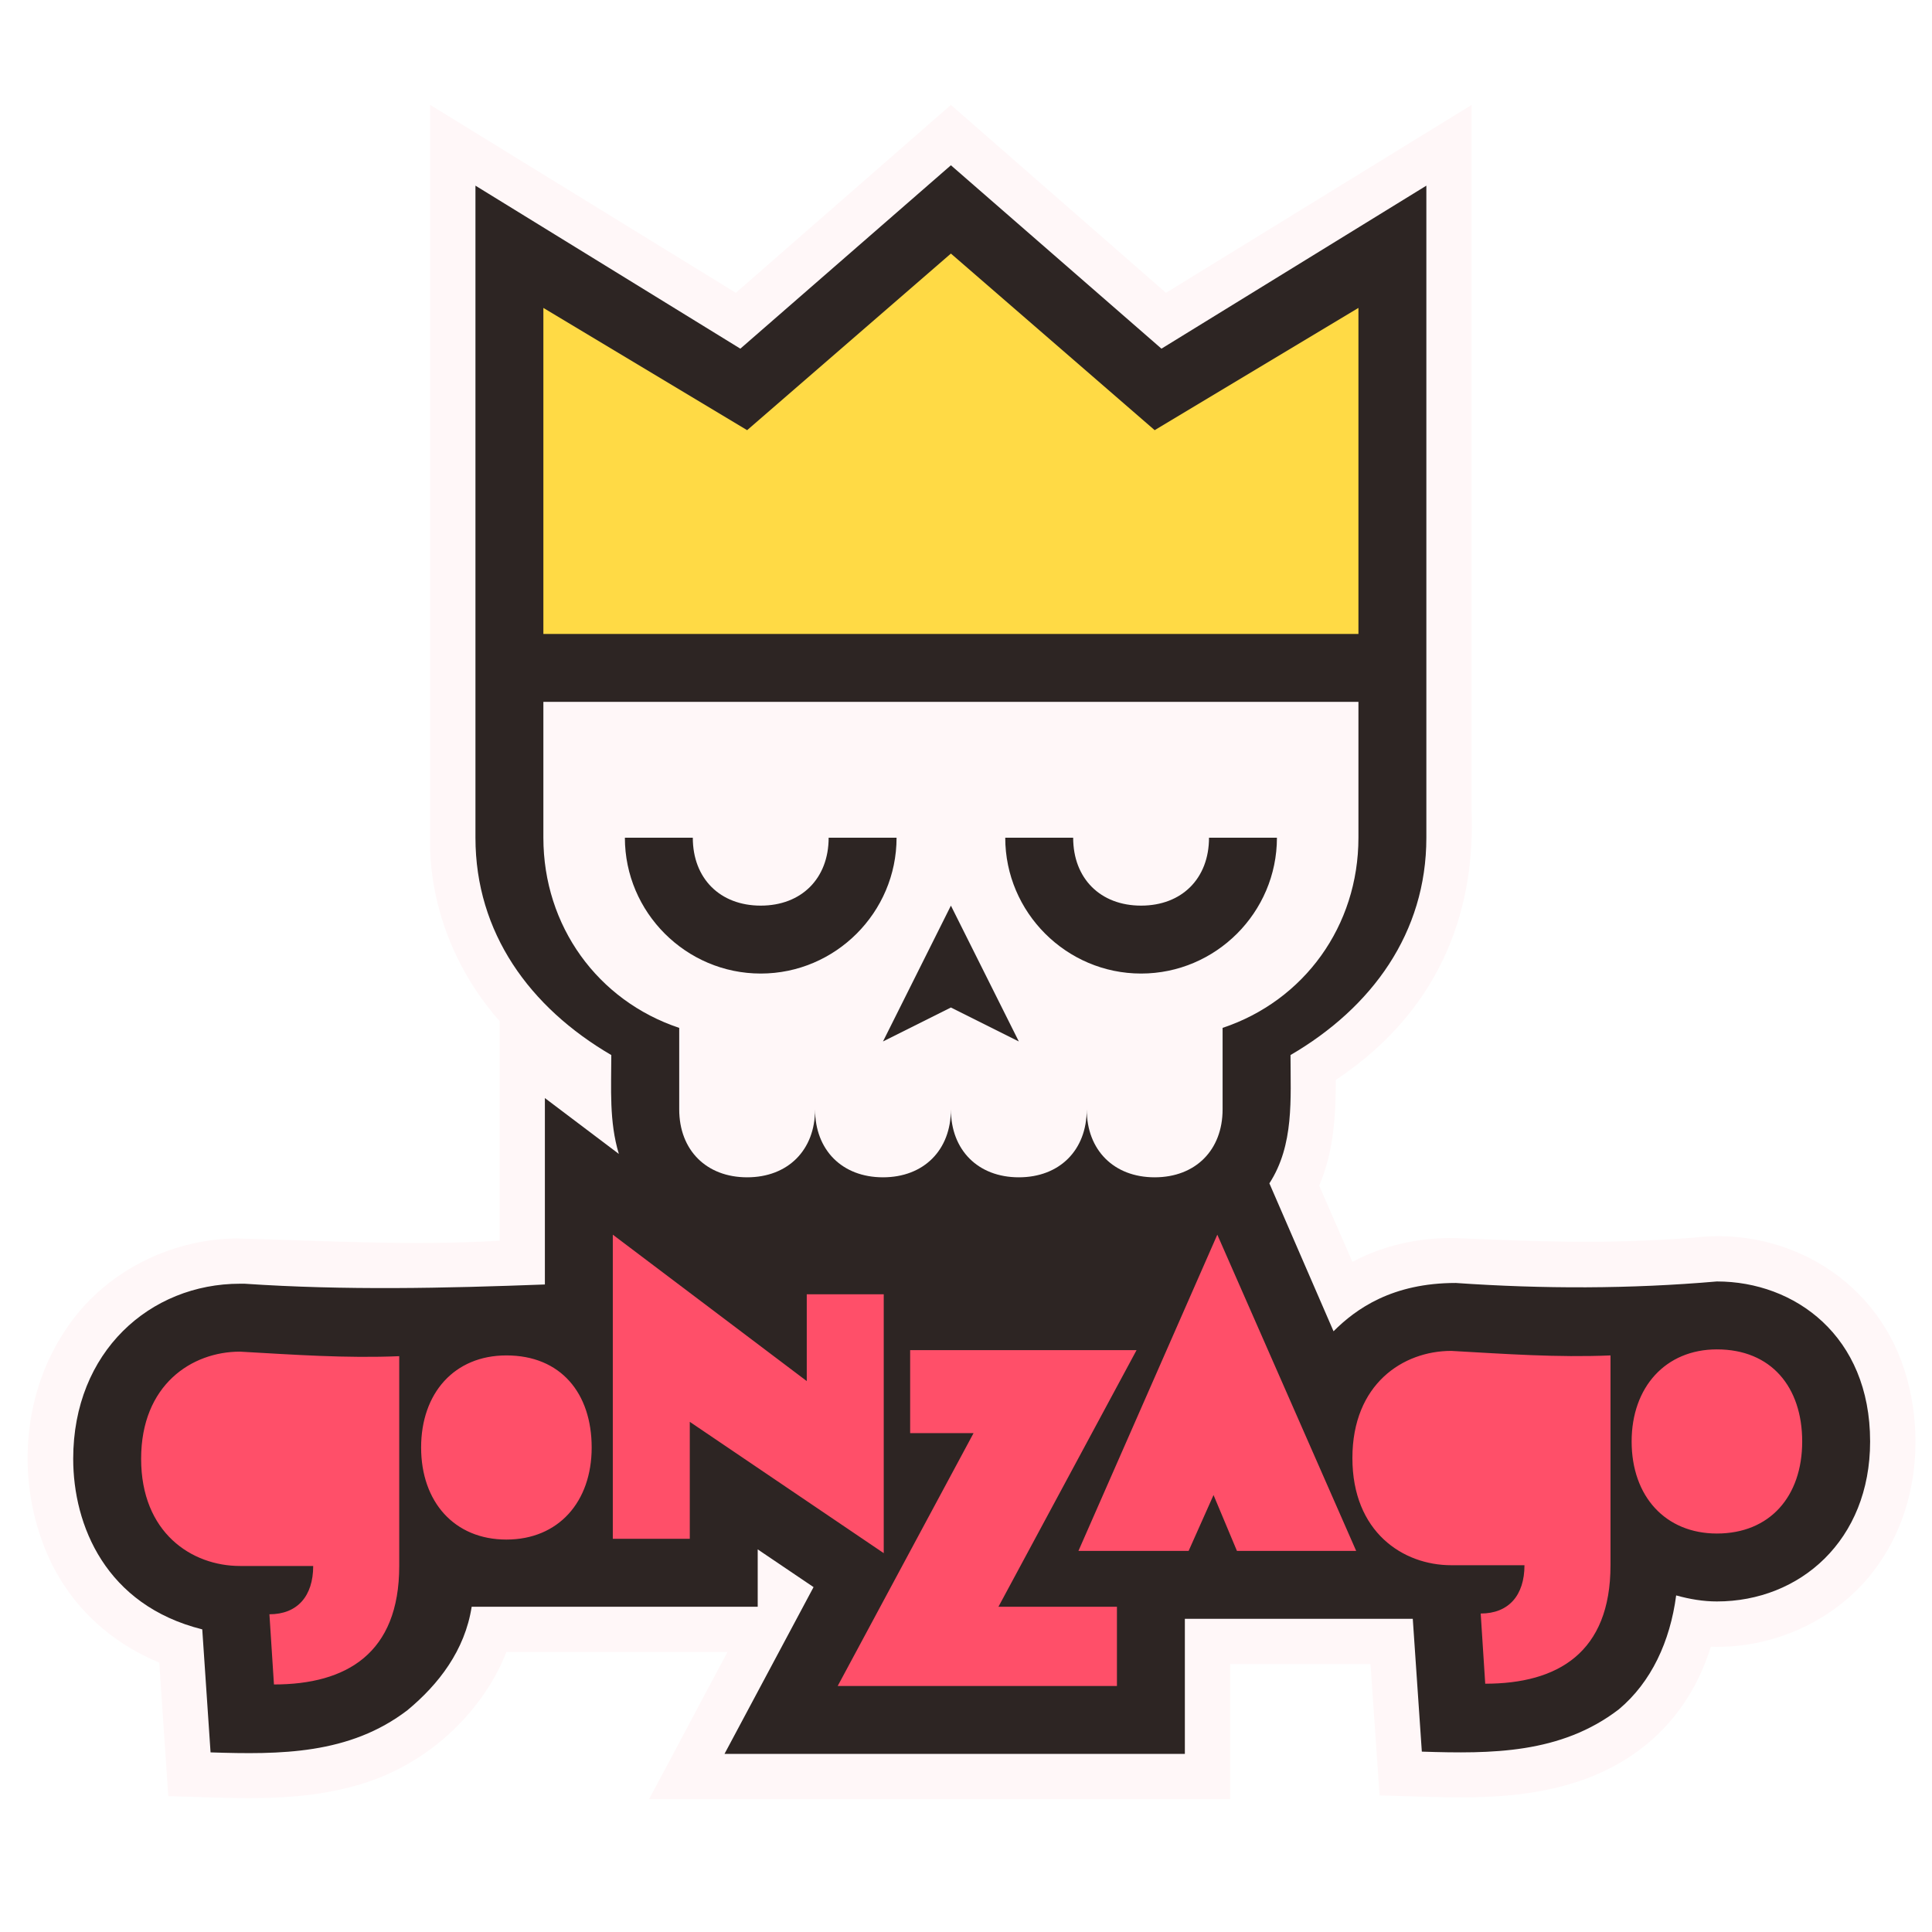
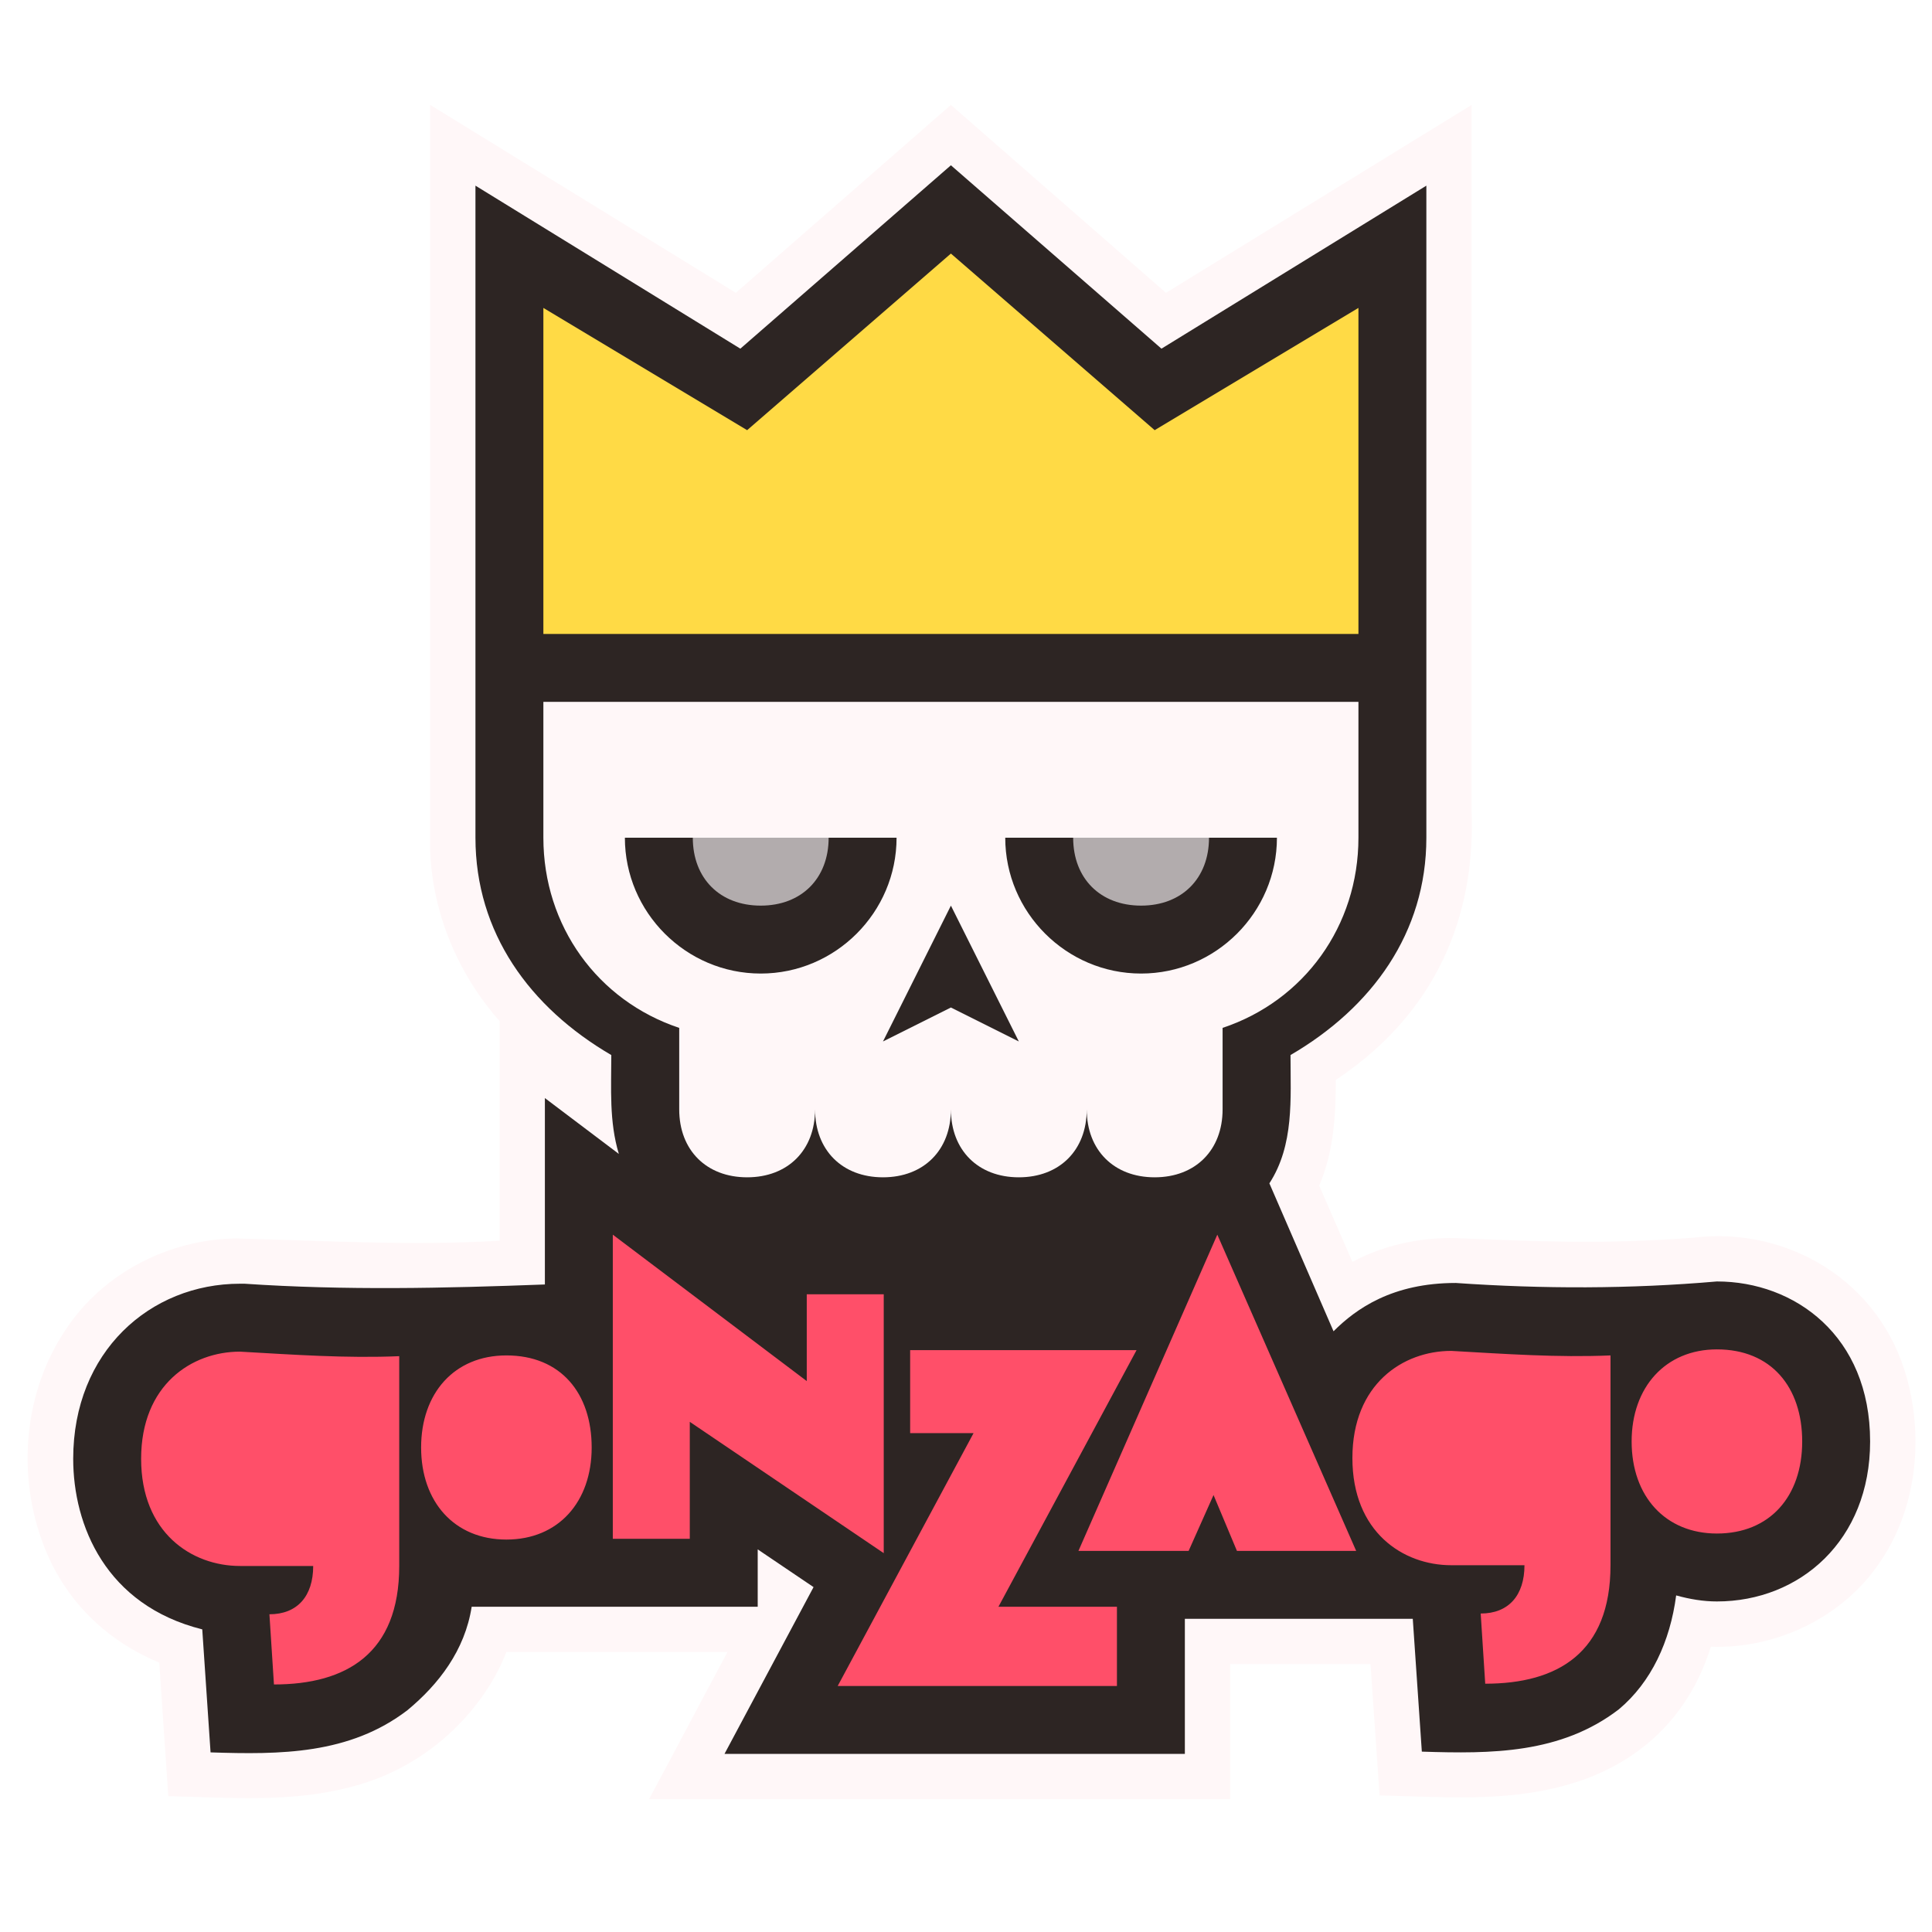
<svg xmlns="http://www.w3.org/2000/svg" width="256" height="256" viewBox="0 0 256 256" version="1.1" id="svg5" xml:space="preserve">
  <defs id="defs2" />
  <g id="layer1" transform="translate(52)">
    <path id="gonzago_outline" d="M 102.5,38.8 C 93,30.5 83.5,22.2 74,13.9 64.5,22.2 55,30.5 45.5,38.8 32,30.5 18.5,22.2 5,13.9 5,46.8 5,79.8 5,112.7 c 0.3,8.3 3.7,16.4 9.2,22.6 v 29.1 c -11.6,0.7 -23.3,-0 -34.9,-0.3 -8.9,0.1 -17.7,4.6 -22.6,12.1 -5.4,8 -6.4,18.5 -3.3,27.5 3.5,10.3 11.3,14.8 15.7,16.6 0.4,5.9 0.8,11.8 1.2,17.7 8.2,0.2 16.5,0.9 24.5,-1.3 10.6,-2.8 17.6,-10.8 20.3,-17.8 h 29.3 c -3.5,6.5 -6.9,13 -10.4,19.5 H 111 V 220.5 h 18.6 c 0.4,5.8 0.8,11.6 1.2,17.4 8.2,0.2 16.5,0.9 24.5,-1.3 6.4,-1.7 15.6,-6.3 19.4,-18.4 8.7,0.3 17.5,-3.9 22.4,-11.2 4.8,-7 5.8,-16.2 3.6,-24.3 -3.6,-13.2 -16.1,-20.2 -28.3,-18.7 -11.9,0.9 -20.5,0.5 -30.4,0.1 -5.1,-0.3 -10.3,0.7 -14.8,3.1 -1.5,-3.4 -2.9,-6.7 -4.4,-10.1 1.9,-4.4 2.2,-9.2 2.2,-14 C 140,133.1 143.4,119.1 143,107.6 V 13.9 c -13.5,8.3 -27,16.6 -40.5,24.9 z" fill="#fff7f8" />
    <path id="gonzago_border" d="M 74,21.9 46.1,46.2 11,24.6 V 111 c 0,12.6 7.2,22.5 18,28.8 0,4.4 -0.3,8.8 1,13.1 l -9.8,-7.4 v 24.7 c -13.3,0.5 -26.5,0.8 -39.8,-0.1 h -0.3 -0.3 c -11.9,0 -22.1,9 -22.1,23.2 0,8.8 4.3,19.4 17.1,22.6 l 1.1,16.3 c 9.2,0.3 18.4,0.3 26.1,-5.6 4.1,-3.4 7.6,-7.9 8.5,-13.7 h 37.9 v -7.6 l 7.4,5 -11.8,22.1 h 61 v -17.9 h 30.2 l 1.2,17.6 c 9.2,0.3 18.4,0.3 26.1,-5.6 4.3,-3.6 6.8,-9 7.6,-15.1 1.8,0.5 3.6,0.8 5.4,0.8 11,0 20.3,-8.1 20.3,-21.2 0,-14 -10,-21.2 -20.3,-21.2 -11.5,1 -23.1,1 -34.6,0.2 -8.4,0 -13.2,3.4 -16.2,6.4 l -8.5,-19.6 c 3.3,-5.1 2.8,-11.2 2.8,-17 10.8,-6.3 18,-16.2 18,-28.8 V 24.6 l -35.1,21.6 z" fill="#2d2523" />
    <path d="M 74,33.6 101,57 128,40.8 V 84 H 20 V 40.8 L 47,57 Z" id="gonzago_crown" fill="#ffda45" />
    <path id="gonzago_base" d="m 20,93 v 18 c 0,11.7 7.2,21.6 18,25.2 V 147 c 0,5.4 3.6,9 9,9 5.4,0 9,-3.6 9,-9 0,5.4 3.6,9 9,9 5.4,0 9,-3.6 9,-9 0,5.4 3.6,9 9,9 5.4,0 9,-3.6 9,-9 0,5.4 3.6,9 9,9 5.4,0 9,-3.6 9,-9 v -10.8 c 10.8,-3.6 18,-13.5 18,-25.2 V 93 Z" fill="#fff7f8" />
-     <path id="gonzago_face" d="m 30.8,111 c 0,9.9 8.1,18 18,18 9.9,0 18,-8.1 18,-18 h -9 c 0,5.4 -3.6,9 -9,9 -5.4,0 -9,-3.6 -9,-9 z m 50.4,0 c 0,9.9 8.1,18 18,18 9.9,0 18,-8.1 18,-18 h -9 c 0,5.4 -3.6,9 -9,9 -5.4,0 -9,-3.6 -9,-9 z m -7.2,9 -9,18 9,-4.5 9,4.5 z" fill="#2d2523" />
+     <path id="gonzago_face" d="m 30.8,111 c 0,9.9 8.1,18 18,18 9.9,0 18,-8.1 18,-18 z m 50.4,0 c 0,9.9 8.1,18 18,18 9.9,0 18,-8.1 18,-18 z m -7.2,9 -9,18 9,-4.5 9,4.5 z" fill="#2d2523" />
+     <path d="m 57.8,111 c 0,5.4 -3.6,9 -9,9 -5.4,0 -9,-3.6 -9,-9 z m 50.4,0 c 0,5.4 -3.6,9 -9,9 -5.4,0 -9,-3.6 -9,-9 z" id="gonzago_eyes" fill="#b2acad" />
    <path id="gonzago_text" d="m 29.2,163.6 v 40.3 h 10.2 v -15.5 l 25.7,17.4 V 171.5 H 54.9 V 183 Z m 80.1,0 -18.4,41.9 h 14.6 l 3.3,-7.4 3.1,7.4 h 15.8 z m 66.2,15.2 c -6.8,0 -11.3,5 -11.3,12.2 0,7.3 4.5,12.2 11.3,12.2 7,0 11.3,-4.9 11.3,-12.2 0,-7.2 -4.1,-12.2 -11.3,-12.2 z m -106.9,0.1 v 11 H 77 L 59,223.4 H 96 V 212.9 H 80.3 l 18.3,-34 z m 71.7,0.1 c -6.4,0 -13.1,4.4 -13.1,14.2 0,9.8 6.7,14.2 13.1,14.2 h 9.7 c 0,4 -2.1,6.4 -5.8,6.4 l 0.6,9.3 c 9.6,0 16.6,-4.1 16.6,-15.7 v -27.8 c -7,0.3 -14,-0.2 -21.1,-0.6 z m -160.5,0.1 c -6.4,0 -13.1,4.4 -13.1,14.2 0,9.8 6.7,14.2 13.1,14.2 h 9.7 c 0,4 -2.1,6.4 -5.8,6.4 l 0.6,9.3 c 9.6,0 16.6,-4.1 16.6,-15.7 v -27.8 c -7,0.3 -14,-0.2 -21.1,-0.6 z m 35.3,0.5 c -6.9,0 -11.3,5 -11.3,12.2 0,7.2 4.4,12.2 11.3,12.2 6.9,0 11.3,-5 11.3,-12.2 0,-7.2 -4.1,-12.2 -11.3,-12.2 z" fill="#ff4f69" />
  </g>
</svg>
